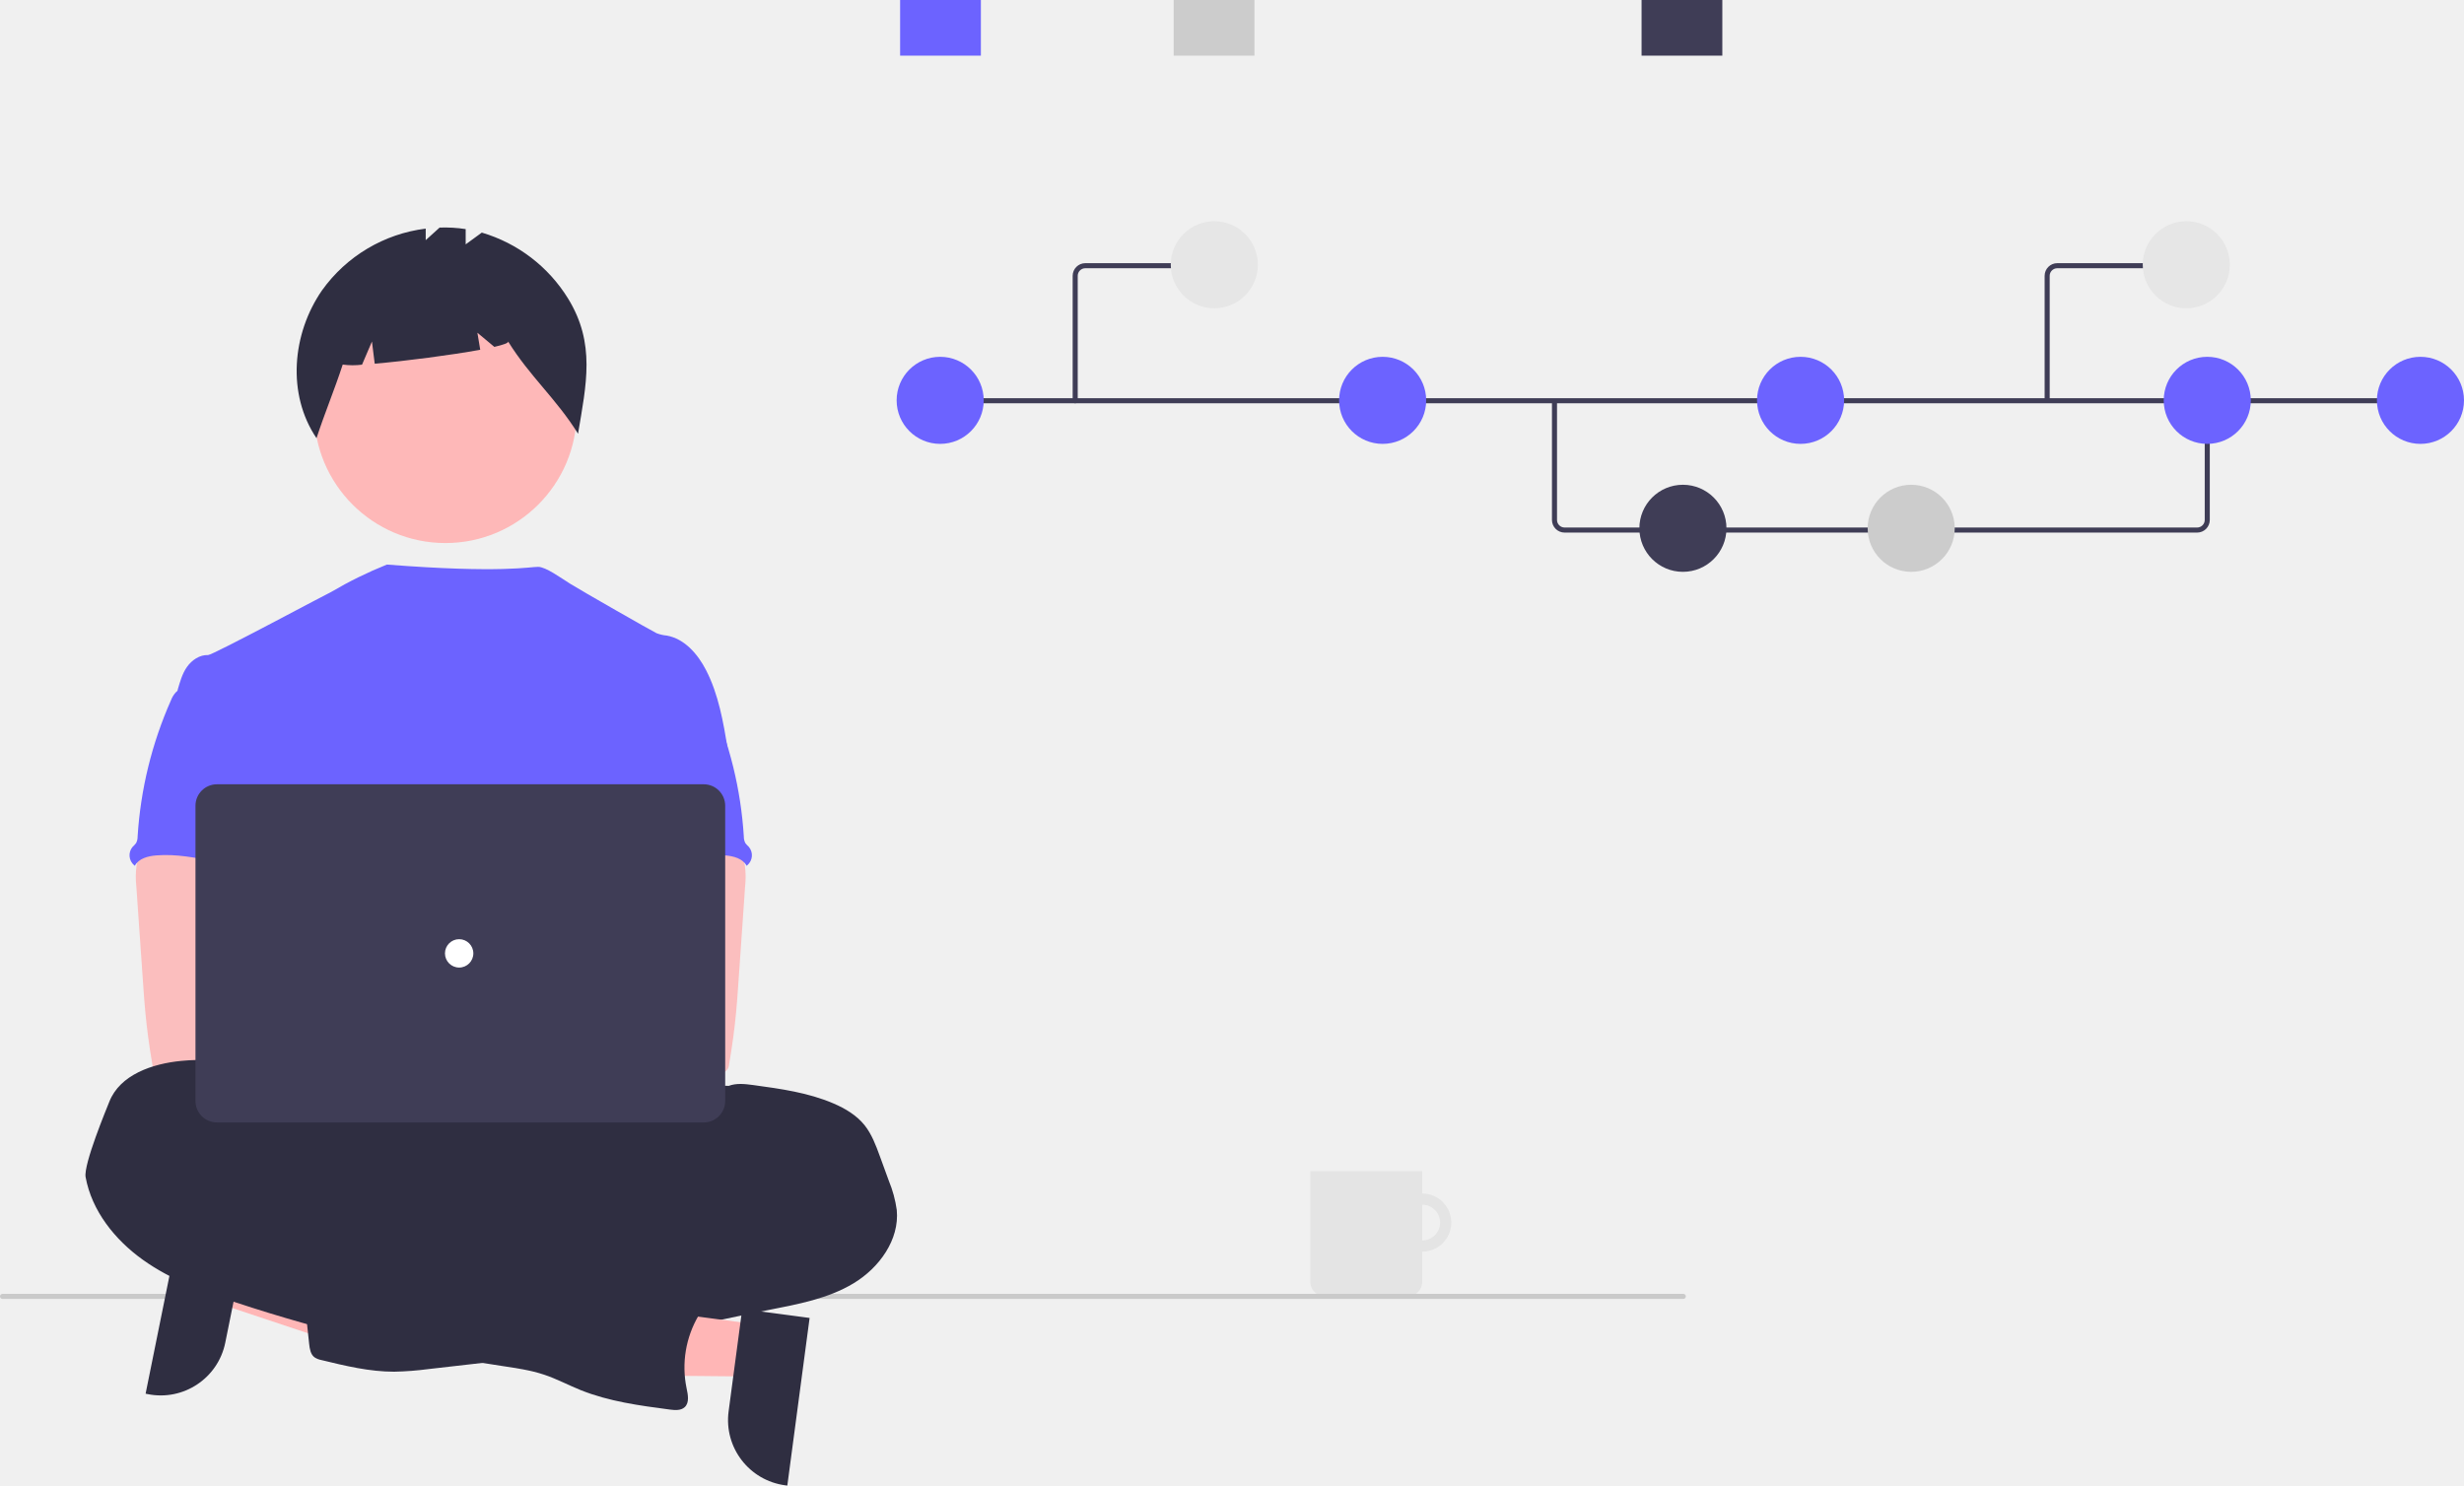
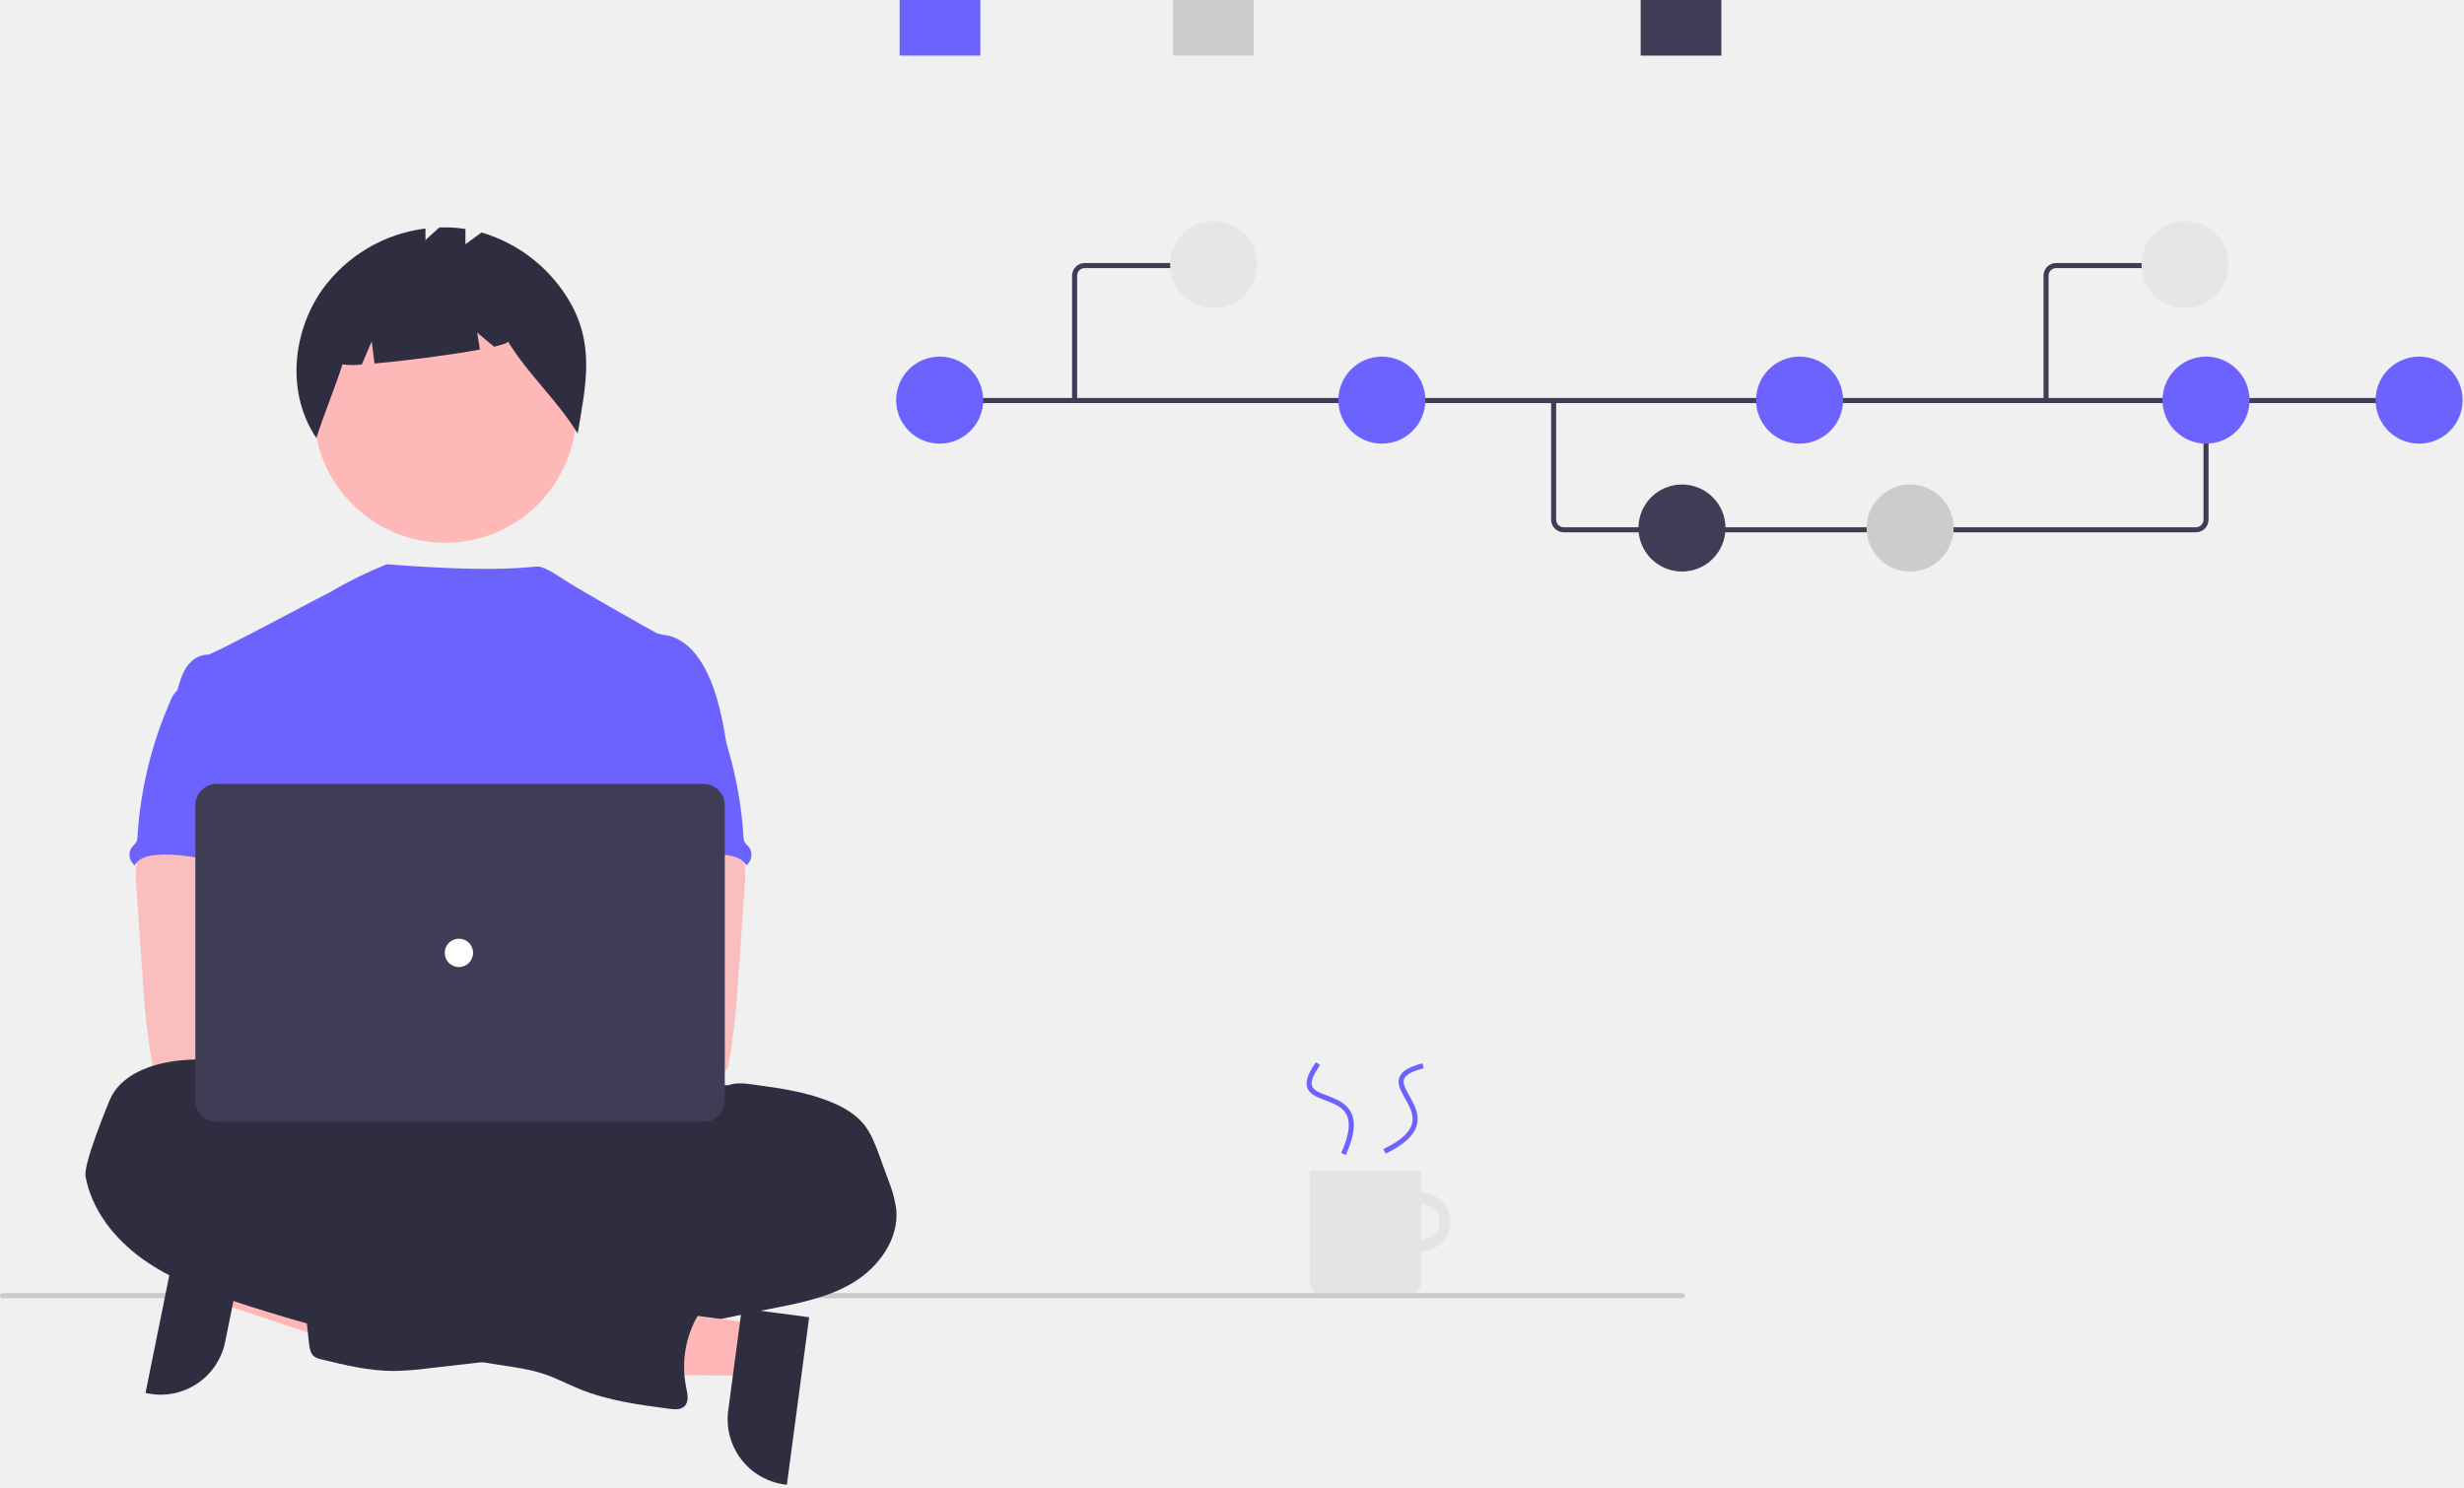
- <svg xmlns="http://www.w3.org/2000/svg" data-name="Layer 1" width="973.461" height="587.025" viewBox="0 0 973.461 587.025">
-   <g id="f9b32178-6d95-472d-b482-6662972666de" data-name="Group 100">
-     <path id="f4b94a19-cbe0-459a-95a6-6ea3b3d72055-138" data-name="Path 1465" d="M675.147,628.1a11.49,11.49,0,1,0,11.49,11.49h0A11.49,11.49,0,0,0,675.147,628.1Zm0,18.561a7.071,7.071,0,1,1,7.071-7.071v0A7.071,7.071,0,0,1,675.147,646.661Z" transform="translate(-113.2693 -156.4874)" fill="#e4e4e4" />
-     <path id="abc0e0b3-f22e-4bee-9929-c6879640924e-139" data-name="Path 1467" d="M630.954,619.261h44.193v43.739a5.757,5.757,0,0,1-5.757,5.757h-32.679a5.757,5.757,0,0,1-5.757-5.757V619.261Z" transform="translate(-113.2693 -156.4874)" fill="#e4e4e4" />
+ <svg xmlns="http://www.w3.org/2000/svg" width="974" height="588" viewBox="0 0 974 588" fill="none">
+   <g id="undraw_version_control_re_mg66 1" clip-path="url(#clip0_101_28)">
+     <g id="coffee">
+       <path id="Path 1465" d="M561.877 471.613C559.605 471.613 557.383 472.287 555.494 473.549C553.604 474.812 552.132 476.606 551.262 478.706C550.392 480.806 550.165 483.116 550.608 485.345C551.052 487.573 552.146 489.621 553.753 491.228C555.36 492.835 557.407 493.929 559.636 494.372C561.865 494.816 564.175 494.588 566.274 493.718C568.374 492.849 570.169 491.376 571.431 489.487C572.694 487.597 573.367 485.376 573.367 483.103C573.367 480.056 572.157 477.133 570.002 474.978C567.847 472.824 564.925 471.613 561.877 471.613ZM561.877 490.174C560.479 490.174 559.112 489.759 557.949 488.982C556.786 488.205 555.88 487.101 555.345 485.809C554.809 484.517 554.669 483.095 554.942 481.724C555.215 480.352 555.889 479.092 556.878 478.103C557.866 477.114 559.126 476.441 560.498 476.168C561.87 475.895 563.291 476.035 564.583 476.57C565.875 477.105 566.98 478.012 567.757 479.175C568.534 480.337 568.948 481.705 568.948 483.103C568.948 484.978 568.203 486.777 566.877 488.103C565.551 489.429 563.753 490.174 561.877 490.174Z" fill="#E4E4E4" />
+       <path id="Path 1467" d="M517.684 462.774H561.877V506.513C561.877 508.04 561.271 509.504 560.191 510.584C559.112 511.663 557.647 512.27 556.12 512.27H523.441C521.915 512.27 520.45 511.663 519.371 510.584C518.291 509.504 517.684 508.04 517.684 506.513V462.774Z" fill="#E4E4E4" />
+     </g>
+     <path id="Path 944" d="M665.133 513.271H0.896C0.65 513.244 0.422 513.127 0.257 512.942C0.092 512.758 6.10352e-05 512.519 6.10352e-05 512.271C6.10352e-05 512.023 0.092 511.784 0.257 511.6C0.422 511.415 0.65 511.298 0.896 511.271H665.133C665.38 511.298 665.607 511.415 665.773 511.6C665.938 511.784 666.03 512.023 666.03 512.271C666.03 512.519 665.938 512.758 665.773 512.942C665.607 513.127 665.38 513.244 665.133 513.271Z" fill="#CACACA" />
+     <g id="vasanth">
+       <path id="Vector" d="M89.41 494.381L85.302 514.694L161.695 540.208L167.759 510.228L89.41 494.381Z" fill="#FFB6B6" />
+       <path id="Vector_2" d="M97.09 490.542L88.999 530.545L88.999 530.546C87.631 537.307 83.633 543.248 77.885 547.061C72.137 550.875 65.11 552.249 58.349 550.882L57.521 550.714L70.769 485.218L97.09 490.542Z" fill="#2F2E41" />
+       <g id="head">
+         <path id="Ellipse 276" d="M175.979 214.584C204.627 214.584 227.85 191.361 227.85 162.713C227.85 134.065 204.627 110.842 175.979 110.842C147.332 110.842 124.108 134.065 124.108 162.713C124.108 191.361 147.332 214.584 175.979 214.584Z" fill="#FEB8B8" />
+         <path id="Path 1461" d="M224.427 117.963C216.672 105.37 204.533 96.09 190.346 91.911L183.978 96.558V90.524C180.571 90.002 177.123 89.802 173.678 89.924L168.184 94.895V90.337C160.05 91.348 152.213 94.033 145.168 98.223C138.124 102.414 132.023 108.018 127.252 114.684C115.321 131.884 113.307 155.813 125.042 173.151C128.263 163.251 132.173 153.962 135.395 144.063C137.927 144.408 140.493 144.42 143.028 144.1L146.947 134.955L148.042 143.713C160.19 142.655 178.208 140.331 189.724 138.202L188.604 131.483L195.304 137.066C198.832 136.254 200.927 135.517 200.754 134.954C209.319 148.762 219.801 157.581 228.365 171.389C231.618 151.919 235.362 135.73 224.427 117.963Z" fill="#2F2E41" />
+       </g>
+       <path id="Ellipse 260" d="M192.856 502.146C266.62 502.146 326.416 485.42 326.416 464.787C326.416 444.154 266.62 427.428 192.856 427.428C119.093 427.428 59.296 444.154 59.296 464.787C59.296 485.42 119.093 502.146 192.856 502.146Z" fill="#2F2E41" />
+       <path id="Vector_3" d="M287.539 296.101C285.756 285.37 283.916 274.433 278.928 264.766C275.651 258.434 270.447 252.4 263.433 251.148C262.052 251.025 260.694 250.711 259.399 250.214C257.343 249.224 229.725 233.458 225.336 230.712C221.567 228.355 215.617 223.99 212.617 223.99C209.599 223.923 198.026 226.617 152.857 223.086C145.259 226.136 137.901 229.753 130.846 233.908C130.701 233.812 83.965 258.909 82.209 258.843C78.883 258.703 75.793 260.832 73.886 263.513C71.981 266.194 71.087 269.513 70.15 272.722C80.359 295.455 89.698 318.217 99.907 340.95C100.385 341.806 100.639 342.769 100.646 343.75C100.44 344.768 100.006 345.725 99.376 346.55C94.369 354.592 94.528 364.707 95.075 374.159C95.623 383.611 96.299 393.595 92.075 402.067C90.926 404.393 89.432 406.522 88.34 408.848C85.78 414.116 84.856 430.965 86.35 436.625L273.617 441.99C269.59 430.922 287.539 296.101 287.539 296.101Z" fill="#6C63FF" />
+       <path id="Path 1421" d="M53.963 341.958C53.59 344.661 53.552 347.4 53.851 350.112L56.535 388.658C56.787 392.291 57.035 395.915 57.376 399.539C58.02 406.572 58.982 413.549 60.176 420.516C60.203 421.505 60.622 422.443 61.34 423.124C62.057 423.805 63.016 424.174 64.005 424.149C75.82 426.649 88.027 426.549 100.085 425.868C118.485 424.841 165.559 422.898 168.435 419.162C171.311 415.426 169.635 409.383 165.885 406.362C162.135 403.341 100.014 395.976 100.014 395.976C100.621 391.166 102.452 386.636 104.189 382.069C107.309 373.969 110.223 365.603 110.279 356.926C110.335 348.249 107.066 339.126 99.958 334.155C94.111 330.074 86.583 329.317 79.458 329.485C74.274 329.634 65.317 328.392 60.582 330.419C56.835 332.069 54.663 338.289 53.963 341.958Z" fill="#FBBEBE" />
+       <path id="Path 1423" d="M287.871 429.091C290.981 427.905 294.409 428.334 297.743 428.783C308.475 430.249 319.365 431.753 329.312 436.04C333.982 438.04 338.428 440.71 341.585 444.64C344.385 448.18 346.021 452.514 347.572 456.782L351.159 466.608C352.684 470.299 353.736 474.169 354.288 478.124C355.409 489.883 347.367 500.969 337.252 507.078C327.137 513.187 315.229 515.362 303.628 517.641C292.027 519.92 280.381 522.441 268.828 525.113C263.44 526.511 257.972 527.587 252.455 528.335C240.089 529.735 227.163 527.672 215.413 531.763C210.743 533.398 206.157 535.826 201.313 536.956C198.093 537.633 194.838 538.129 191.562 538.441L169.324 540.981C164.802 541.586 160.25 541.935 155.688 542.027C145.975 542.027 136.42 539.727 126.988 537.427C125.986 537.251 125.032 536.866 124.188 536.297C122.694 535.12 122.367 533.037 122.152 531.151C121.2 522.801 120.366 514.442 119.652 506.074C119.428 503.356 119.26 500.414 120.745 498.126C122.613 495.326 126.256 494.446 129.581 493.904C143.681 491.597 157.964 490.606 172.246 490.943C177.672 485.517 186.62 485.489 193.728 482.537C196.343 481.336 198.874 479.96 201.303 478.418C214.017 471 228.226 466.511 242.893 465.277C245.766 465.189 248.62 464.782 251.402 464.063C256.902 462.354 261.919 457.702 267.569 458.842C268.269 456.909 268.755 454.321 270.369 452.995C271.169 452.313 272.162 451.856 272.9 451.127C274.46 449.549 274.6 447.064 274.366 444.86C274.132 442.656 273.609 440.396 274.179 438.247C274.416 437.434 274.765 436.657 275.216 435.94C278.008 431.108 282.239 428.624 287.871 429.091Z" fill="#2F2E41" />
+       <path id="Path 1430" d="M69.61 273.414C68.701 274.367 67.995 275.495 67.537 276.73C59.988 293.745 55.529 311.968 54.368 330.546C54.389 331.452 54.18 332.348 53.761 333.152C53.349 333.687 52.889 334.184 52.388 334.637C51.952 335.155 51.621 335.753 51.416 336.398C51.211 337.044 51.135 337.723 51.192 338.398C51.249 339.072 51.439 339.729 51.75 340.33C52.061 340.932 52.487 341.466 53.005 341.903C53.09 341.974 53.177 342.043 53.266 342.109C54.807 339.209 58.496 338.261 61.775 338.009C77.475 336.767 92.811 344.071 108.558 343.52C107.447 339.681 105.849 335.992 104.943 332.107C100.936 314.856 110.93 296.074 104.803 279.458C103.579 276.133 101.534 272.864 98.312 271.407C96.978 270.869 95.582 270.499 94.156 270.307C90.177 269.588 82.256 266.515 78.409 267.748C76.989 268.206 76.429 269.541 75.252 270.348C73.464 271.49 71.092 271.91 69.61 273.414Z" fill="#6C63FF" />
+       <path id="Path 1421_2" d="M287.651 330.419C282.916 328.392 273.959 329.634 268.775 329.485C261.65 329.317 254.122 330.074 248.275 334.155C241.167 339.126 237.898 348.249 237.954 356.926C238.01 365.603 240.924 373.969 244.044 382.069C245.781 386.636 247.612 391.166 248.219 395.976C248.219 395.976 186.098 403.341 182.348 406.362C178.598 409.383 176.922 415.426 179.798 419.162C182.674 422.898 272.413 426.649 284.228 424.149C285.218 424.174 286.176 423.805 286.894 423.124C287.612 422.443 288.03 421.505 288.057 420.516C289.251 413.549 290.213 406.572 290.857 399.539C291.198 395.915 291.446 392.291 291.698 388.658L294.382 350.112C294.682 347.4 294.644 344.661 294.27 341.958C293.57 338.289 291.398 332.069 287.651 330.419Z" fill="#FBBEBE" />
+       <path id="Path 1430_2" d="M272.981 270.348C271.804 269.541 271.244 268.206 269.824 267.748C265.977 266.515 258.056 269.588 254.077 270.307C252.652 270.499 251.255 270.869 249.921 271.407C246.699 272.864 244.654 276.133 243.43 279.458C237.303 296.074 247.297 314.856 243.29 332.107C242.384 335.992 240.786 339.681 239.675 343.52C255.422 344.071 270.758 336.767 286.458 338.009C289.737 338.261 293.426 339.209 294.967 342.109C295.057 342.043 295.144 341.974 295.229 341.903C295.746 341.466 296.173 340.932 296.484 340.33C296.795 339.729 296.984 339.072 297.042 338.398C297.099 337.723 297.023 337.044 296.818 336.398C296.612 335.753 296.282 335.155 295.845 334.637C295.345 334.184 294.885 333.687 294.472 333.152C294.054 332.348 293.845 331.452 293.865 330.546C292.705 311.968 288.246 293.745 280.696 276.73C280.238 275.495 279.533 274.367 278.623 273.414C277.141 271.91 274.769 271.49 272.981 270.348Z" fill="#6C63FF" />
+       <path id="Vector_4" d="M299.243 523.378L296.513 543.921L215.975 543.166L220.005 512.846L299.243 523.378Z" fill="#FFB6B6" />
+       <path id="Vector_5" d="M319.853 520.785L311.049 587.025L310.211 586.914C303.374 586.005 297.177 582.417 292.984 576.939C288.792 571.462 286.947 564.543 287.855 557.705L287.855 557.704L293.232 517.247L319.853 520.785Z" fill="#2F2E41" />
+       <path id="Path 1427" d="M109.769 439.487C109.769 440.421 108.303 439.487 108.169 438.487C107.142 430.931 101.145 424.701 94.159 421.675C87.173 418.649 79.215 418.49 71.65 419.209C60.209 420.292 47.366 424.673 43.182 435.367C42.192 437.867 32.918 460.127 33.823 465.133C36.261 478.489 45.395 489.912 56.463 497.823C67.531 505.734 80.463 510.46 93.363 514.723C127.47 525.971 162.462 534.329 197.97 539.707C203.723 540.576 209.533 541.379 215.043 543.228C219.974 544.881 224.588 547.356 229.408 549.299C240.616 553.799 252.674 555.407 264.619 556.986C266.655 557.248 268.99 557.434 270.494 556.052C272.437 554.252 271.794 551.111 271.241 548.524C269.214 538.687 270.915 528.448 276.014 519.795C278.014 516.433 280.614 512.986 280.236 509.095C279.788 504.556 275.267 501.343 270.765 500.614C266.263 499.885 261.687 500.96 257.165 501.548C255.616 501.904 253.992 501.743 252.542 501.09C251.871 500.636 251.261 500.097 250.73 499.484C247.616 496.48 243.631 494.539 239.345 493.94C235.06 493.341 230.695 494.115 226.876 496.15C225.204 497.084 222.676 495.001 220.936 494.217L201.294 485.325C178.729 475.117 156.052 464.861 132.179 458.398C130.275 458.023 128.464 457.271 126.855 456.184C125.669 455.25 124.819 453.984 123.726 452.943C121.344 450.692 118.026 449.795 115.171 448.198C112.316 446.601 109.115 442.69 109.769 439.487Z" fill="#2F2E41" />
+       <path id="Vector_6" d="M160.617 425.99C168.349 425.99 174.617 419.722 174.617 411.99C174.617 404.258 168.349 397.99 160.617 397.99C152.885 397.99 146.617 404.258 146.617 411.99C146.617 419.722 152.885 425.99 160.617 425.99Z" fill="#FBBEBE" />
+       <path id="Vector_7" d="M191.617 425.99C199.349 425.99 205.617 419.722 205.617 411.99C205.617 404.258 199.349 397.99 191.617 397.99C183.885 397.99 177.617 404.258 177.617 411.99C177.617 419.722 183.885 425.99 191.617 425.99Z" fill="#FBBEBE" />
+       <path id="Vector_8" d="M278.035 443.537H85.697C83.451 443.535 81.298 442.641 79.71 441.054C78.122 439.466 77.229 437.313 77.226 435.067V318.381C77.229 316.135 78.122 313.982 79.71 312.395C81.298 310.807 83.451 309.914 85.697 309.911H278.035C280.281 309.914 282.434 310.807 284.022 312.395C285.61 313.982 286.503 316.135 286.506 318.381V435.067C286.503 437.313 285.61 439.466 284.022 441.054C282.434 442.641 280.281 443.535 278.035 443.537Z" fill="#3F3D56" />
+       <path id="logo" d="M181.399 382.328C184.494 382.328 187.003 379.819 187.003 376.724C187.003 373.629 184.494 371.12 181.399 371.12C178.304 371.12 175.795 373.629 175.795 376.724C175.795 379.819 178.304 382.328 181.399 382.328Z" fill="white" />
+     </g>
+     <path id="Vector_9" d="M868.029 210.452H618.137C616.811 210.451 615.54 209.923 614.603 208.986C613.665 208.049 613.138 206.778 613.137 205.452V158.352H615.137V205.452C615.137 206.248 615.454 207.01 616.016 207.573C616.579 208.135 617.341 208.451 618.137 208.452H868.029C868.825 208.451 869.587 208.135 870.15 207.573C870.712 207.01 871.029 206.248 871.029 205.452V158.023H873.029V205.452C873.028 206.778 872.501 208.049 871.563 208.986C870.626 209.923 869.355 210.451 868.029 210.452Z" fill="#3F3D56" />
+     <path id="branch" d="M958.617 157.352H371.397V159.352H958.617V157.352Z" fill="#3F3D56" />
+     <g id="bottom branch">
+       <path id="Ellipse 268" d="M664.876 225.959C674.377 225.959 682.078 218.257 682.078 208.757C682.078 199.257 674.377 191.555 664.876 191.555C655.376 191.555 647.674 199.257 647.674 208.757C647.674 218.257 655.376 225.959 664.876 225.959Z" fill="#3F3D56" />
+       <path id="Ellipse 269" d="M755.063 225.959C764.564 225.959 772.265 218.257 772.265 208.757C772.265 199.257 764.564 191.555 755.063 191.555C745.563 191.555 737.861 199.257 737.861 208.757C737.861 218.257 745.563 225.959 755.063 225.959Z" fill="#CCCCCC" />
+     </g>
+     <g id="main branch">
+       <path id="Ellipse 264" d="M371.439 175.398C380.94 175.398 388.641 167.696 388.641 158.196C388.641 148.695 380.94 140.994 371.439 140.994C361.939 140.994 354.237 148.695 354.237 158.196C354.237 167.696 361.939 175.398 371.439 175.398Z" fill="#6C63FF" />
+       <path id="Ellipse 266" d="M546.244 175.398C555.745 175.398 563.446 167.696 563.446 158.196C563.446 148.695 555.745 140.994 546.244 140.994C536.744 140.994 529.042 148.695 529.042 158.196C529.042 167.696 536.744 175.398 546.244 175.398Z" fill="#6C63FF" />
+       <path id="Ellipse 270" d="M711.36 175.398C720.861 175.398 728.562 167.696 728.562 158.196C728.562 148.695 720.861 140.994 711.36 140.994C701.86 140.994 694.158 148.695 694.158 158.196C694.158 167.696 701.86 175.398 711.36 175.398Z" fill="#6C63FF" />
+       <path id="Ellipse 271" d="M956.259 175.398C965.76 175.398 973.461 167.696 973.461 158.196C973.461 148.695 965.76 140.994 956.259 140.994C946.759 140.994 939.057 148.695 939.057 158.196C939.057 167.696 946.759 175.398 956.259 175.398Z" fill="#6C63FF" />
+       <path id="Ellipse 272" d="M872.029 175.398C881.53 175.398 889.231 167.696 889.231 158.196C889.231 148.695 881.53 140.994 872.029 140.994C862.529 140.994 854.827 148.695 854.827 158.196C854.827 167.696 862.529 175.398 872.029 175.398Z" fill="#6C63FF" />
+     </g>
+     <path id="Rectangle 207" d="M680.446 0H648.539V21.99H680.446V0Z" fill="#3F3D56" />
+     <path id="Rectangle 208" d="M387.519 0H355.612V21.99H387.519V0Z" fill="#6C63FF" />
+     <path id="Rectangle 209" d="M495.591 0H463.685V21.99H495.591V0Z" fill="#CCCCCC" />
+     <path id="Vector_10" d="M424.782 159.352C424.517 159.352 424.263 159.247 424.075 159.059C423.887 158.872 423.782 158.617 423.782 158.352V108.99C423.784 107.664 424.311 106.393 425.248 105.456C426.186 104.519 427.456 103.991 428.782 103.99H477.457C477.722 103.99 477.977 104.095 478.164 104.283C478.352 104.47 478.457 104.725 478.457 104.99C478.457 105.255 478.352 105.509 478.164 105.697C477.977 105.884 477.722 105.99 477.457 105.99H428.782C427.987 105.991 427.224 106.307 426.662 106.869C426.099 107.432 425.783 108.194 425.782 108.99V158.352C425.782 158.617 425.677 158.872 425.489 159.059C425.302 159.247 425.047 159.352 424.782 159.352Z" fill="#3F3D56" />
+     <path id="Vector_11" d="M809.782 158.352H807.782V108.99C807.784 107.664 808.311 106.393 809.248 105.456C810.186 104.519 811.456 103.991 812.782 103.99H861.457V105.99H812.782C811.987 105.991 811.224 106.307 810.662 106.869C810.099 107.432 809.783 108.194 809.782 108.99V158.352Z" fill="#3F3D56" />
+     <g id="upper branch">
+       <path id="Ellipse 265" d="M479.744 121.818C489.245 121.818 496.946 114.116 496.946 104.616C496.946 95.116 489.245 87.414 479.744 87.414C470.244 87.414 462.542 95.116 462.542 104.616C462.542 114.116 470.244 121.818 479.744 121.818Z" fill="#E6E6E6" />
+       <path id="Ellipse 265_2" d="M863.744 121.818C873.245 121.818 880.946 114.116 880.946 104.616C880.946 95.116 873.245 87.414 863.744 87.414C854.244 87.414 846.542 95.116 846.542 104.616C846.542 114.116 854.244 121.818 863.744 121.818Z" fill="#E6E6E6" />
+     </g>
+     <g id="vapour">
+       <path id="Vector 2" d="M547.292 455.2C578.047 440.385 537.385 427.786 562.537 421.374" stroke="#6C63FF" stroke-width="2" />
+       <path id="Vector 3" d="M531.076 456.243C545.113 425.125 505.866 441.611 521.012 420.531" stroke="#6C63FF" stroke-width="2" />
+     </g>
  </g>
-   <path id="e24b6f19-a0a0-4e73-9cfc-bbb7635ad236-140" data-name="Path 944" d="M778.403,669.758h-664.237a1.006,1.006,0,0,1,0-2h664.237a1.006,1.006,0,0,1,0,2Z" transform="translate(-113.2693 -156.4874)" fill="#cacaca" />
-   <polygon points="89.41 494.381 85.302 514.694 161.695 540.208 167.759 510.228 89.41 494.381" fill="#ffb6b6" />
-   <path d="M210.36,647.029l-8.091,40.003-0.0.002a26.011,26.011,0,0,1-30.65,20.335l-.828-.168,13.248-65.496Z" transform="translate(-113.2693 -156.4874)" fill="#2f2e41" />
-   <circle id="fd4e5ab9-ffc8-4bbb-9267-3af70c31dae1" data-name="Ellipse 276" cx="175.979" cy="162.713" r="51.871" fill="#feb8b8" />
-   <path id="a8c9bbe2-1461-49cf-8211-f8d251166dc5-141" data-name="Path 1461" d="M337.697,274.45a59.907,59.907,0,0,0-34.081-26.052l-6.368,4.647v-6.034a55.143,55.143,0,0,0-10.3-.6l-5.494,4.971v-4.558a59.335,59.335,0,0,0-40.932,24.347c-11.931,17.2-13.945,41.129-2.21,58.467,3.221-9.9,7.131-19.189,10.353-29.088a29.299,29.299,0,0,0,7.633.037l3.919-9.145,1.095,8.758c12.148-1.058,30.166-3.382,41.682-5.511l-1.12-6.719,6.7,5.583c3.528-.812,5.623-1.549,5.45-2.112,8.565,13.808,19.047,22.627,27.611,36.435C344.888,308.406,348.632,292.217,337.697,274.45Z" transform="translate(-113.2693 -156.4874)" fill="#2f2e41" />
-   <ellipse id="f6be96d1-713f-4c17-812c-ecd79c56fe95" data-name="Ellipse 260" cx="192.856" cy="464.787" rx="133.56" ry="37.359" fill="#2f2e41" />
-   <path d="M400.808,452.588c-1.784-10.731-3.624-21.668-8.611-31.335-3.278-6.332-8.481-12.366-15.495-13.618a14.99,14.99,0,0,1-4.035-.934c-2.055-.99-29.673-16.756-34.063-19.502-3.769-2.357-9.719-6.722-12.719-6.722-3.018-.066-14.591,2.627-59.76-.904a163.141,163.141,0,0,0-22.01,10.822c-.146-.096-46.882,25.001-48.638,24.935-3.325-.14-6.416,1.989-8.322,4.67-1.906,2.681-2.8,6-3.736,9.209,10.208,22.733,19.548,45.495,29.757,68.228a5.821,5.821,0,0,1,.738,2.8,6.834,6.834,0,0,1-1.27,2.8c-5.006,8.042-4.847,18.157-4.3,27.609.547,9.452,1.224,19.436-3,27.908-1.149,2.326-2.643,4.455-3.736,6.781-2.559,5.268-3.484,22.117-1.989,27.777l187.267,5.365C382.86,587.409,400.808,452.588,400.808,452.588Z" transform="translate(-113.2693 -156.4874)" fill="#6c63ff" />
-   <path id="eb41f72e-aba6-4a16-bf55-c7027d2f1a4b-142" data-name="Path 1421" d="M167.233,498.445a33.063,33.063,0,0,0-.112,8.154l2.684,38.546c.252,3.633.5,7.257.841,10.881.644,7.033,1.606,14.01,2.8,20.977a3.736,3.736,0,0,0,3.829,3.633c11.815,2.5,24.022,2.4,36.08,1.719,18.4-1.027,65.474-2.97,68.35-6.706s1.2-9.779-2.55-12.8-65.871-10.386-65.871-10.386c.607-4.81,2.438-9.34,4.175-13.907,3.12-8.1,6.034-16.466,6.09-25.143s-3.213-17.8-10.321-22.771c-5.847-4.081-13.375-4.838-20.5-4.67-5.184.149-14.141-1.093-18.876.934C170.105,488.556,167.933,494.776,167.233,498.445Z" transform="translate(-113.2693 -156.4874)" fill="#fbbebe" />
-   <path id="a363f2f7-2464-40a1-ad01-344825aa0b75-143" data-name="Path 1423" d="M401.141,585.578c3.11-1.186,6.538-.757,9.872-.308,10.732,1.466,21.622,2.97,31.569,7.257,4.67,2,9.116,4.67,12.273,8.6,2.8,3.54,4.436,7.874,5.987,12.142l3.587,9.826a47.3,47.3,0,0,1,3.129,11.516c1.121,11.759-6.921,22.845-17.036,28.954s-22.023,8.284-33.624,10.563-23.247,4.8-34.8,7.472a140.086,140.086,0,0,1-16.373,3.222c-12.366,1.4-25.292-.663-37.042,3.428-4.67,1.635-9.256,4.063-14.1,5.193a87.745,87.745,0,0,1-9.751,1.485l-22.238,2.54a121.313,121.313,0,0,1-13.636,1.046c-9.713,0-19.268-2.3-28.7-4.6a7.258,7.258,0,0,1-2.8-1.13c-1.494-1.177-1.821-3.26-2.036-5.146q-1.429-12.525-2.5-25.077c-.224-2.718-.392-5.66,1.093-7.948,1.868-2.8,5.511-3.68,8.836-4.222a230.58,230.58,0,0,1,42.665-2.961c5.426-5.426,14.374-5.454,21.482-8.406a63.897,63.897,0,0,0,7.575-4.119,99.001,99.001,0,0,1,41.59-13.141,38.714,38.714,0,0,0,8.509-1.214c5.5-1.709,10.517-6.361,16.167-5.221.7-1.933,1.186-4.521,2.8-5.847.8-.682,1.793-1.139,2.531-1.868,1.56-1.578,1.7-4.063,1.466-6.267s-.757-4.464-.187-6.613a9.141,9.141,0,0,1,1.037-2.307C391.278,587.595,395.509,585.111,401.141,585.578Z" transform="translate(-113.2693 -156.4874)" fill="#2f2e41" />
-   <path id="b53ad979-99f4-4c6e-a0f8-957060c42096-144" data-name="Path 1430" d="M182.88,429.901a9.667,9.667,0,0,0-2.073,3.316,156.78,156.78,0,0,0-13.169,53.816,5.38,5.38,0,0,1-.607,2.606,11.403,11.403,0,0,1-1.373,1.485,5.156,5.156,0,0,0,.617,7.266q.127.107.261.206c1.541-2.9,5.23-3.848,8.509-4.1,15.7-1.242,31.036,6.062,46.783,5.511-1.111-3.839-2.709-7.528-3.615-11.413-4.007-17.251,5.987-36.033-.14-52.649-1.224-3.325-3.269-6.594-6.491-8.051a17.291,17.291,0,0,0-4.156-1.1c-3.979-.719-11.9-3.792-15.747-2.559-1.42.458-1.98,1.793-3.157,2.6C186.734,427.977,184.362,428.397,182.88,429.901Z" transform="translate(-113.2693 -156.4874)" fill="#6c63ff" />
-   <path id="a1197c30-bfd4-4098-bcf9-2468e7a33bf1-145" data-name="Path 1421" d="M400.921,486.906c-4.735-2.027-13.692-.785-18.876-.934-7.125-.168-14.653.589-20.5,4.67-7.108,4.971-10.377,14.094-10.321,22.771s2.97,17.043,6.09,25.143c1.737,4.567,3.568,9.097,4.175,13.907,0,0-62.121,7.365-65.871,10.386s-5.426,9.064-2.55,12.8,92.615,7.487,104.43,4.987a3.736,3.736,0,0,0,3.829-3.633c1.194-6.967,2.156-13.944,2.8-20.977.341-3.624.589-7.248.841-10.881l2.684-38.546a33.064,33.064,0,0,0-.112-8.154C406.84,494.776,404.668,488.556,400.921,486.906Z" transform="translate(-113.2693 -156.4874)" fill="#fbbebe" />
-   <path id="ebe46053-6aac-4aa7-8615-21a6fa79538d-146" data-name="Path 1430" d="M386.251,426.835c-1.177-.807-1.737-2.142-3.157-2.6-3.847-1.233-11.768,1.84-15.747,2.559a17.291,17.291,0,0,0-4.156,1.1c-3.222,1.457-5.267,4.726-6.491,8.051-6.127,16.616,3.867,35.398-.14,52.649-.906,3.885-2.504,7.574-3.615,11.413,15.747.551,31.083-6.753,46.783-5.511,3.279.252,6.968,1.2,8.509,4.1q.134-.099.261-.206a5.156,5.156,0,0,0,.617-7.266,11.401,11.401,0,0,1-1.373-1.485,5.38,5.38,0,0,1-.607-2.606,156.78,156.78,0,0,0-13.169-53.816,9.667,9.667,0,0,0-2.073-3.316C390.411,428.397,388.039,427.977,386.251,426.835Z" transform="translate(-113.2693 -156.4874)" fill="#6c63ff" />
-   <polygon points="299.243 523.378 296.513 543.921 215.975 543.166 220.005 512.846 299.243 523.378" fill="#ffb6b6" />
-   <path d="M433.122,677.272l-8.804,66.24-.838-.111a26.011,26.011,0,0,1-22.356-29.208l0-.002,5.377-40.457Z" transform="translate(-113.2693 -156.4874)" fill="#2f2e41" />
-   <path id="a0b0f7ea-4ed9-4447-aa64-e2335b2c3196-147" data-name="Path 1427" d="M223.039,595.974c0,.934-1.466,0-1.6-1-1.027-7.556-7.024-13.786-14.01-16.812s-14.944-3.185-22.509-2.466c-11.441,1.083-24.284,5.464-28.468,16.158-.99,2.5-10.264,24.76-9.359,29.766,2.438,13.356,11.572,24.779,22.64,32.69s24,12.637,36.9,16.9a639.949,639.949,0,0,0,104.607,24.984c5.753.869,11.563,1.672,17.073,3.521,4.931,1.653,9.545,4.128,14.365,6.071,11.208,4.5,23.266,6.108,35.211,7.687,2.036.262,4.371.448,5.875-.934,1.943-1.8,1.3-4.941.747-7.528a40.488,40.488,0,0,1,4.773-28.729c2-3.362,4.6-6.809,4.222-10.7-.448-4.539-4.969-7.752-9.471-8.481s-9.078.346-13.6.934a7.285,7.285,0,0,1-4.623-.458,9.235,9.235,0,0,1-1.812-1.606,20.482,20.482,0,0,0-23.854-3.334c-1.672.934-4.2-1.149-5.94-1.933l-19.642-8.892c-22.565-10.208-45.242-20.464-69.115-26.927a14.514,14.514,0,0,1-5.324-2.214c-1.186-.934-2.036-2.2-3.129-3.241-2.382-2.251-5.7-3.148-8.555-4.745S222.385,599.177,223.039,595.974Z" transform="translate(-113.2693 -156.4874)" fill="#2f2e41" />
-   <circle cx="160.617" cy="411.99" r="14" fill="#fbbebe" />
-   <circle cx="191.617" cy="411.99" r="14" fill="#fbbebe" />
-   <path d="M391.305,600.024H198.966a8.48,8.48,0,0,1-8.47-8.47V474.868a8.48,8.48,0,0,1,8.47-8.47H391.305a8.48,8.48,0,0,1,8.47,8.47V591.555A8.48,8.48,0,0,1,391.305,600.024Z" transform="translate(-113.2693 -156.4874)" fill="#3f3d56" />
-   <circle id="e793da3b-cee2-4a15-ae11-6dab45a6c728" data-name="Ellipse 263" cx="181.399" cy="376.724" r="5.604" fill="#fff" />
-   <path d="M981.299,366.94H731.406a5.006,5.006,0,0,1-5-5V314.84h2v47.1a3.003,3.003,0,0,0,3,3H981.299a3.003,3.003,0,0,0,3-3V314.51h2v47.429A5.006,5.006,0,0,1,981.299,366.94Z" transform="translate(-113.2693 -156.4874)" fill="#3f3d56" />
-   <rect x="371.397" y="157.352" width="587.22" height="2" fill="#3f3d56" />
-   <circle id="a67a4451-c7cc-402c-b29d-5a705f3c9418" data-name="Ellipse 264" cx="371.439" cy="158.196" r="17.202" fill="#6c63ff" />
-   <circle id="abdb3fbf-f68e-433e-a33f-153626b38c76" data-name="Ellipse 266" cx="546.244" cy="158.196" r="17.202" fill="#6c63ff" />
-   <circle id="ac293633-0933-4e21-a8aa-bc27ca4fbccc" data-name="Ellipse 268" cx="664.876" cy="208.757" r="17.202" fill="#3f3d56" />
-   <circle id="a0cd768d-b738-4d4b-9ab3-78ab535c7573" data-name="Ellipse 269" cx="755.063" cy="208.757" r="17.202" fill="#ccc" />
-   <circle id="b9eb3d2e-31e0-4fe2-be5c-79abb86bc227" data-name="Ellipse 270" cx="711.36" cy="158.196" r="17.202" fill="#6c63ff" />
-   <circle id="aa04baac-fce0-420a-b86a-4a97f3079928" data-name="Ellipse 271" cx="956.259" cy="158.196" r="17.202" fill="#6c63ff" />
-   <circle id="e92cf92c-058e-415c-ba96-766a57ee18d9" data-name="Ellipse 272" cx="872.029" cy="158.196" r="17.202" fill="#6c63ff" />
-   <rect id="ac5bf8cc-574d-4509-9338-881c836fd832" data-name="Rectangle 207" x="648.539" width="31.906" height="21.99" fill="#3f3d56" />
-   <rect id="ad5a043d-52f1-4931-b771-e4991ef7f7f7" data-name="Rectangle 208" x="355.612" width="31.906" height="21.99" fill="#6c63ff" />
-   <rect id="e5d95e83-bdd9-4322-95a9-5a9c4b449a8f" data-name="Rectangle 209" x="463.685" width="31.906" height="21.99" fill="#ccc" />
-   <path d="M538.051,315.84a1,1,0,0,1-1-1V265.477a5.006,5.006,0,0,1,5-5h48.675a1,1,0,0,1,0,2h-48.675a3.003,3.003,0,0,0-3,3v49.362A1,1,0,0,1,538.051,315.84Z" transform="translate(-113.2693 -156.4874)" fill="#3f3d56" />
-   <circle id="b0a7c1c1-8f27-441f-a84a-e44462cc473e" data-name="Ellipse 265" cx="479.744" cy="104.616" r="17.202" fill="#e6e6e6" />
-   <path d="M923.051,314.84h-2V265.477a5.006,5.006,0,0,1,5-5h48.675v2h-48.675a3.003,3.003,0,0,0-3,3Z" transform="translate(-113.2693 -156.4874)" fill="#3f3d56" />
-   <circle id="b3140cf1-cdb8-48ff-81af-ce41ed4f5739" data-name="Ellipse 265" cx="863.744" cy="104.616" r="17.202" fill="#e6e6e6" />
+   <defs>
+     <clipPath id="clip0_101_28">
+       <rect width="973.461" height="587.025" fill="white" />
+     </clipPath>
+   </defs>
</svg>
